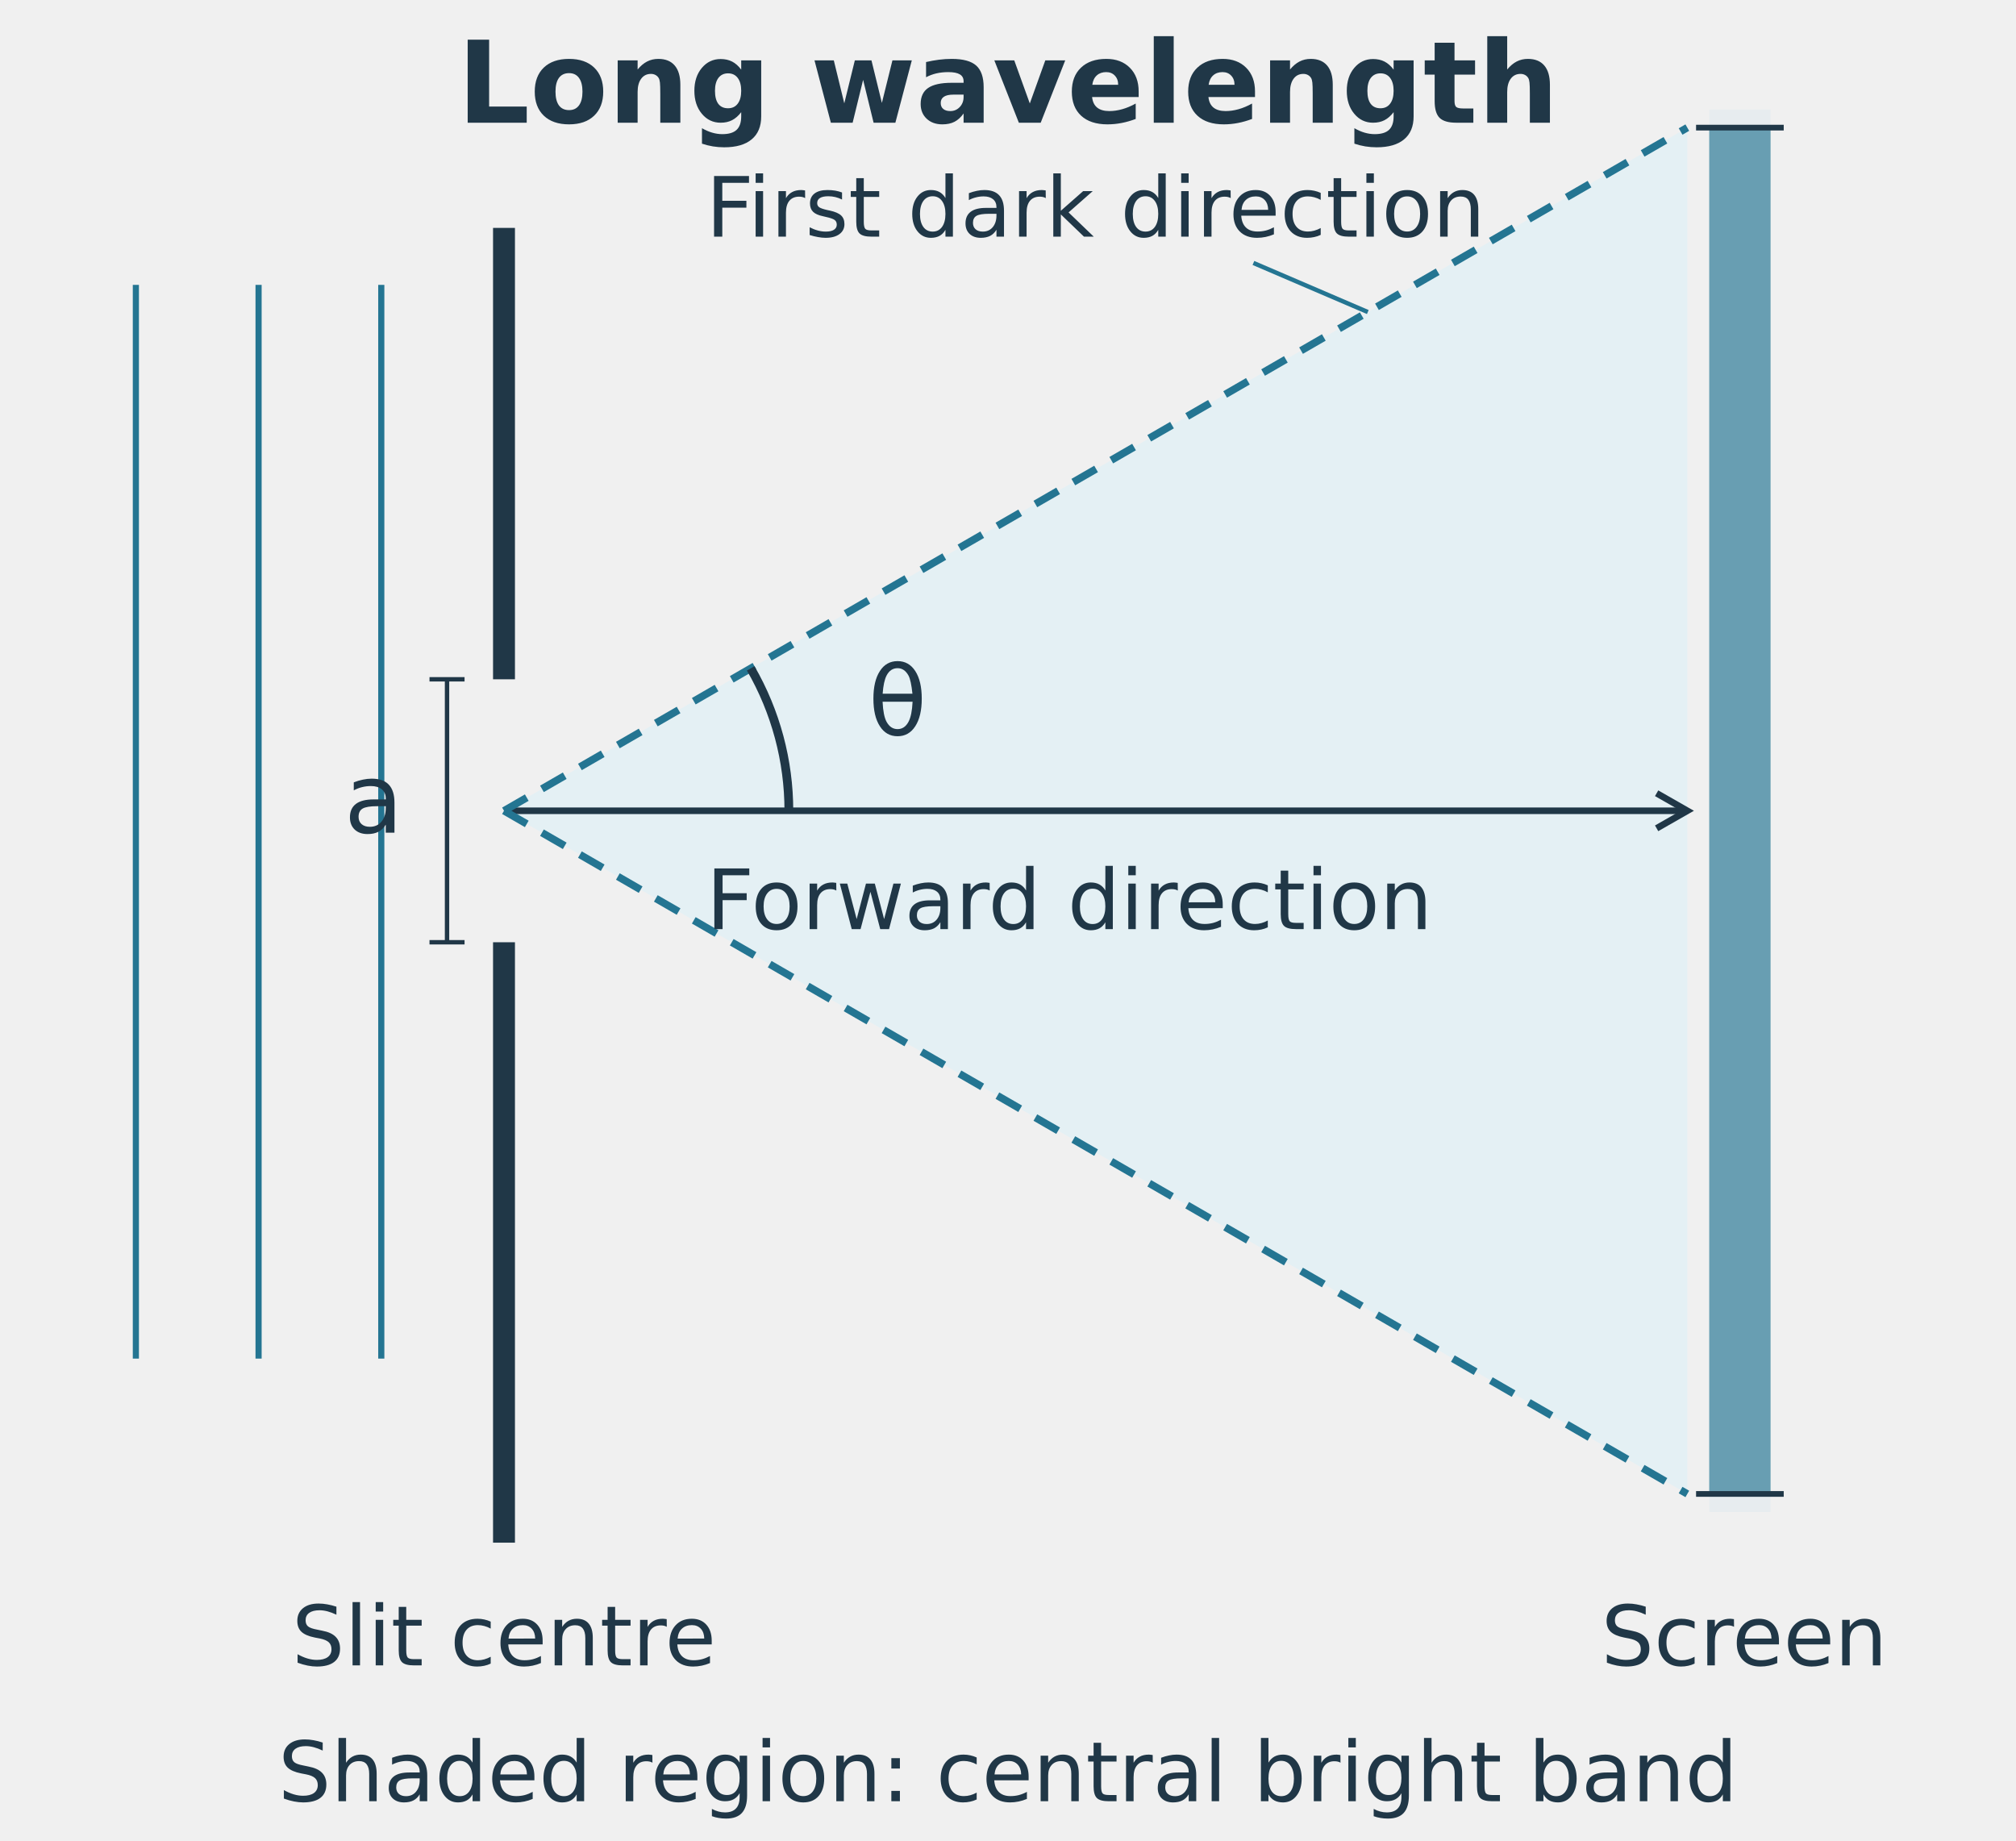
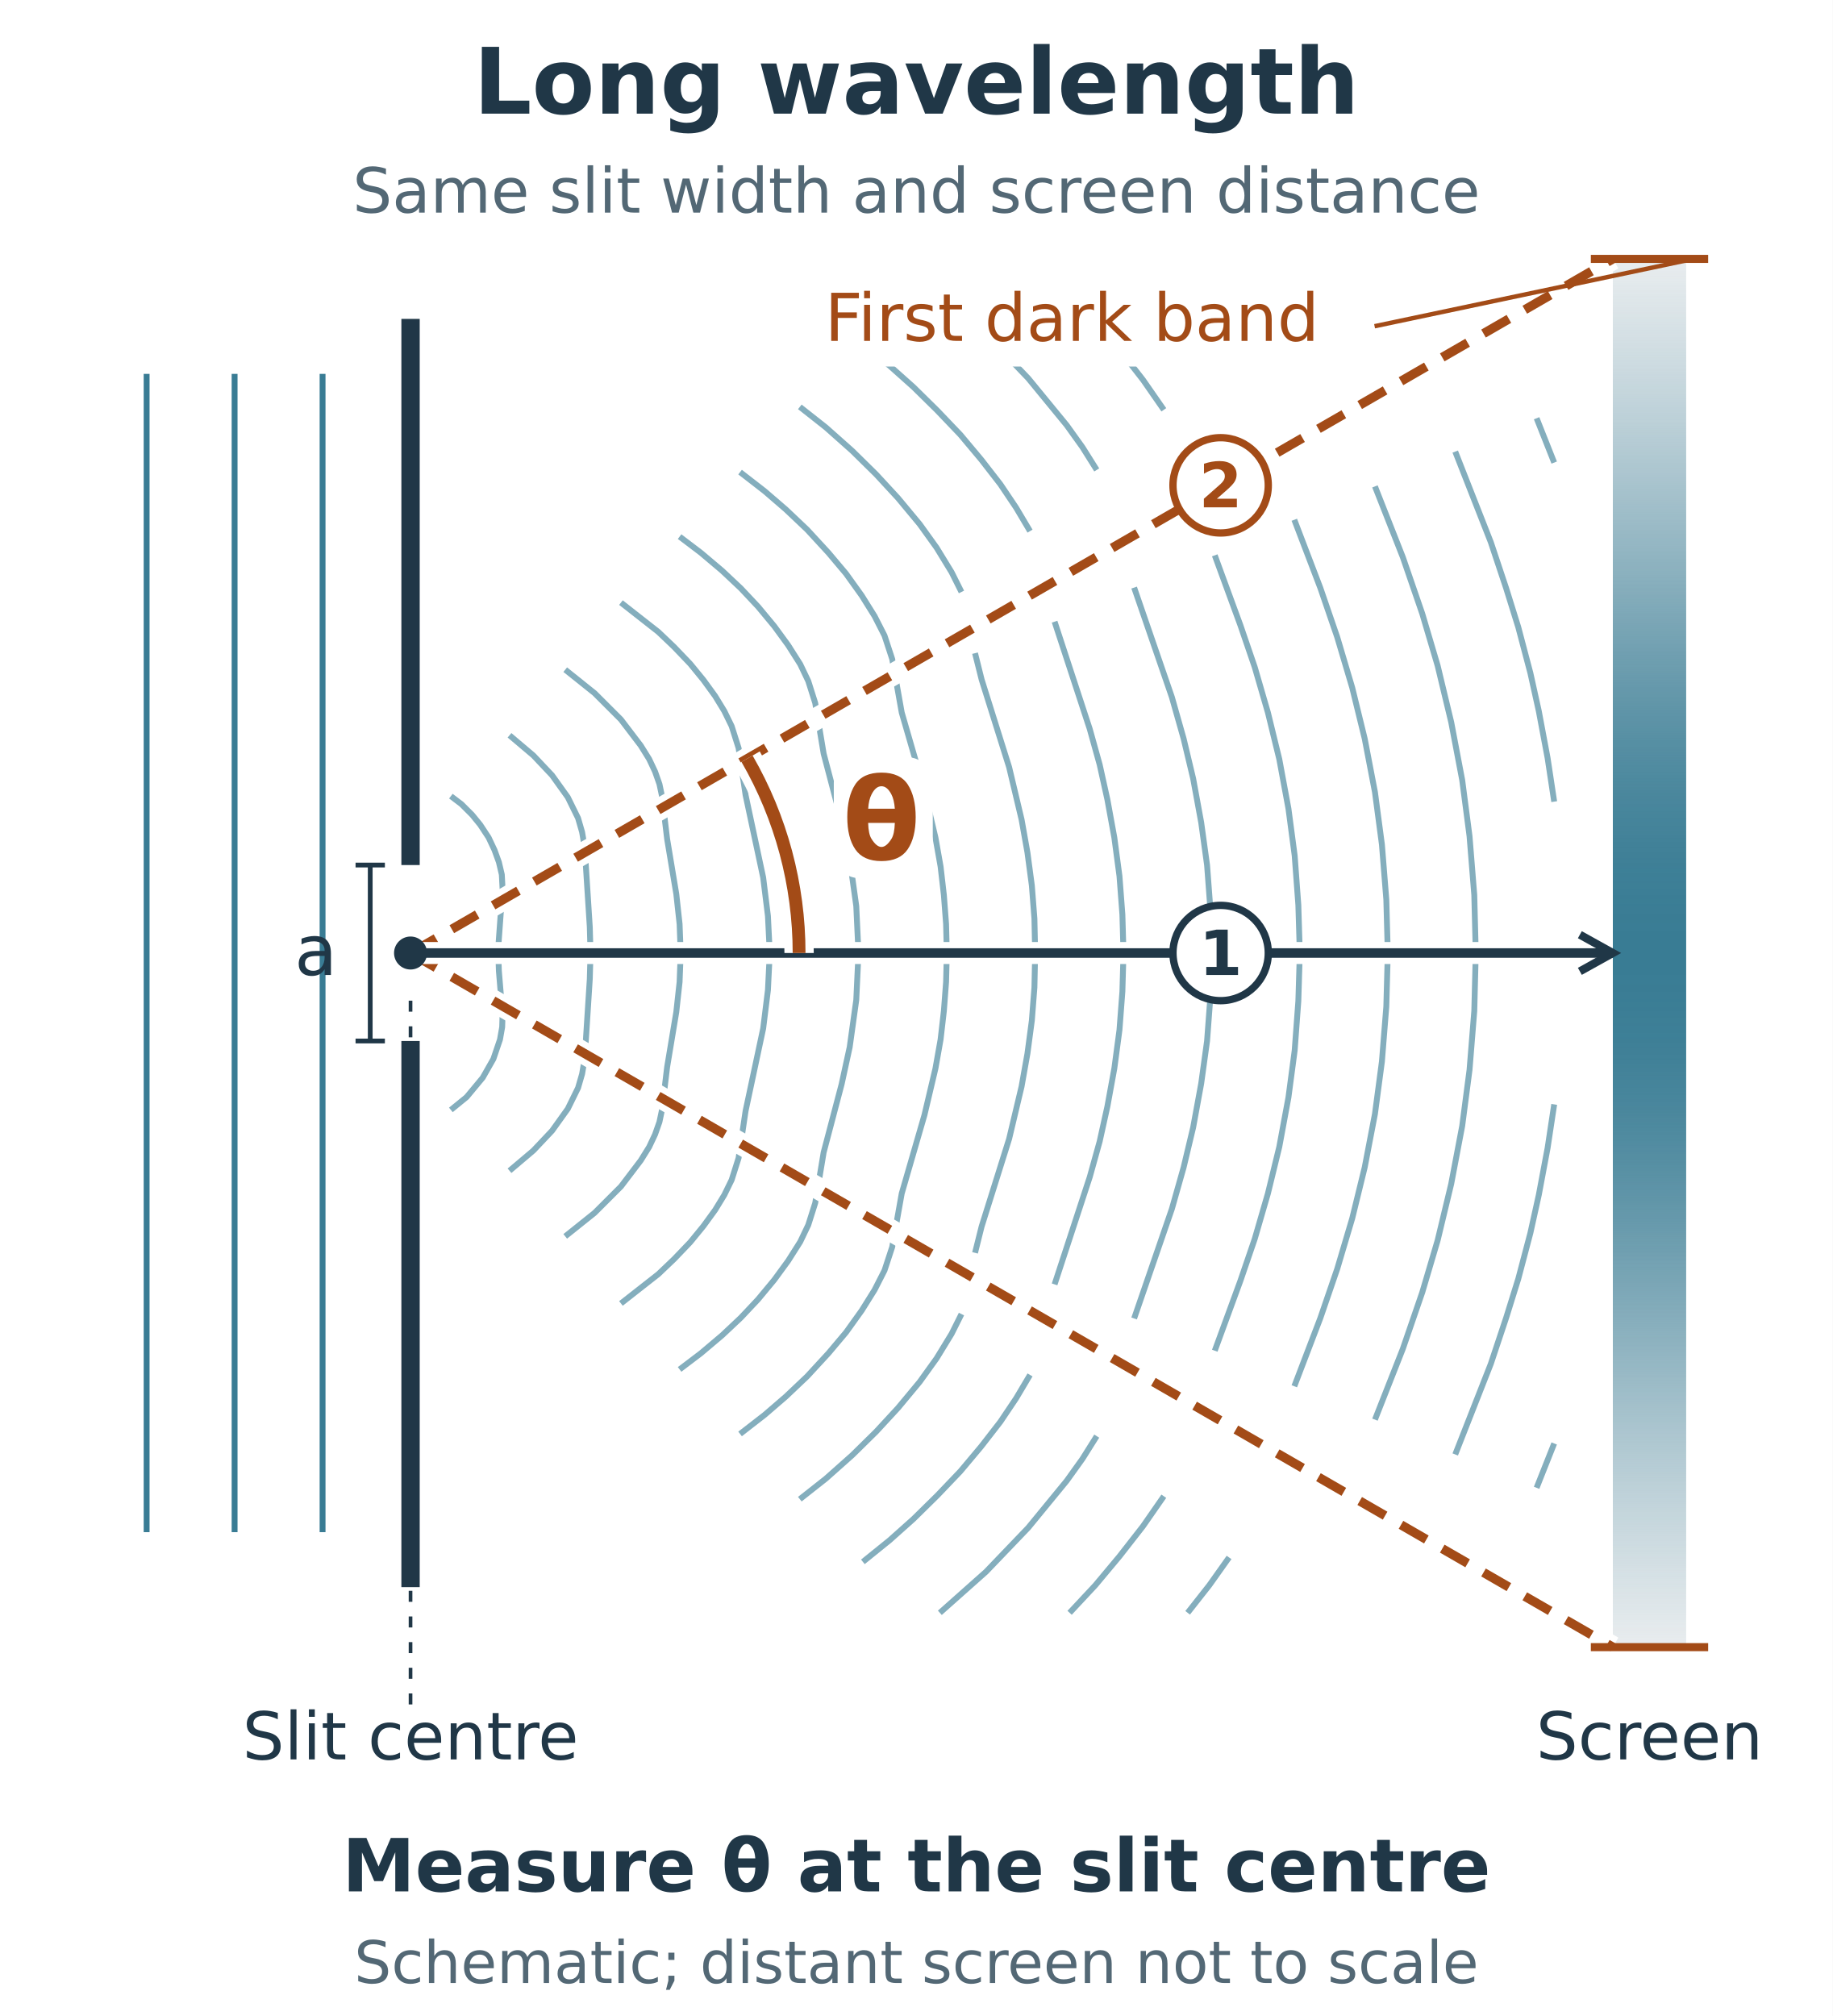
- <svg xmlns="http://www.w3.org/2000/svg" viewBox="0 0 460 420" role="img">
-   <style>text{font-family:DejaVu Sans,Arial,sans-serif;fill:#203747;font-size:22px}.small{font-size:19px}.title{font-size:26px;font-weight:600}.muted{fill:#526774}</style>
-   <text x="230" y="28" class="title" text-anchor="middle">Long wavelength</text>
-   <path d="M115,185 L385,29.12 L385,340.88 Z" fill="#e4f0f4" />
-   <line x1="87.00" y1="65.00" x2="87.00" y2="310.00" stroke="#247592" stroke-width="1.4" />
-   <line x1="59.00" y1="65.00" x2="59.00" y2="310.00" stroke="#247592" stroke-width="1.4" />
-   <line x1="31.00" y1="65.00" x2="31.00" y2="310.00" stroke="#247592" stroke-width="1.4" />
-   <line x1="115.00" y1="52.00" x2="115.00" y2="155.00" stroke="#203747" stroke-width="5" />
-   <line x1="115.00" y1="215.00" x2="115.00" y2="352.00" stroke="#203747" stroke-width="5" />
-   <line x1="102.00" y1="155.00" x2="102.00" y2="215.00" stroke="#203747" stroke-width="1" />
-   <line x1="98.00" y1="155.00" x2="106.00" y2="155.00" stroke="#203747" stroke-width="1" />
-   <line x1="98.00" y1="215.00" x2="106.00" y2="215.00" stroke="#203747" stroke-width="1" />
-   <text x="92" y="190" class="" text-anchor="end">a</text>
-   <line x1="115.00" y1="185.00" x2="385.00" y2="185.00" stroke="#203747" stroke-width="1.5" />
-   <path d="M378,181 L385,185 L378,189" fill="none" stroke="#203747" stroke-width="1.5" />
-   <line x1="115.00" y1="185.00" x2="385.00" y2="29.12" stroke="#247592" stroke-width="1.7" stroke-dasharray="6 4" />
-   <line x1="115.00" y1="185.00" x2="385.00" y2="340.88" stroke="#247592" stroke-width="1.7" stroke-dasharray="6 4" />
-   <path d="M180,185 A65,65 0 0 0 171.29,152.50" stroke="#203747" stroke-width="2" fill="none" />
-   <text x="198.07" y="167.742" class="" text-anchor="start">θ</text>
-   <text x="244" y="212" class="small" text-anchor="middle">Forward direction</text>
-   <rect x="390" y="25" width="14" height="320" fill="#e7ecef" />
-   <rect x="390" y="29.12" width="14" height="311.77" fill="#247592" opacity=".65" />
-   <line x1="387.00" y1="29.12" x2="407.00" y2="29.12" stroke="#203747" stroke-width="1.3" />
-   <line x1="387.00" y1="340.88" x2="407.00" y2="340.88" stroke="#203747" stroke-width="1.3" />
-   <text x="250" y="54" class="small" text-anchor="middle">First dark direction</text>
-   <line x1="286.00" y1="60.00" x2="312.10" y2="71.20" stroke="#247592" stroke-width="1" />
-   <text x="115" y="380" class="small" text-anchor="middle">Slit centre</text>
-   <text x="398" y="380" class="small" text-anchor="middle">Screen</text>
-   <text x="230" y="411" class="small" text-anchor="middle">Shaded region: central bright band</text>
+ <svg xmlns="http://www.w3.org/2000/svg" viewBox="0 0 500 550" role="img" aria-labelledby="title desc">
+   <style>text{font-family:DejaVu Sans,Arial,sans-serif}</style>
+   <rect width="500" height="550" fill="white" />
+   <defs>
+     <clipPath id="field">
+       <rect x="115" y="70" width="310" height="380" />
+     </clipPath>
+   </defs>
+   <text x="250.00" y="31.00" font-size="25" fill="#203747" text-anchor="middle" font-weight="bold">Long wavelength</text>
+   <text x="250.00" y="58.00" font-size="17" fill="#536875" text-anchor="middle" font-weight="normal">Same slit width and screen distance</text>
+   <path d="M88.00,102.00 L88.00,418.00" fill="none" stroke="#397c94" stroke-width="1.6" stroke-dasharray="" />
+   <path d="M64.00,102.00 L64.00,418.00" fill="none" stroke="#397c94" stroke-width="1.6" stroke-dasharray="" />
+   <path d="M40.00,102.00 L40.00,418.00" fill="none" stroke="#397c94" stroke-width="1.6" stroke-dasharray="" />
+   <g data-wavefronts="outgoing" clip-path="url(#field)" opacity=".62">
+     <path d="M335.3,424.9 L329.9,432.5 L324.0,440.0" fill="none" stroke="#397c94" stroke-width="1.6" />
+     <path d="M317.5,408.2 L311.8,416.4 L305.4,424.6 L298.8,432.5 L291.8,440.0" fill="none" stroke="#397c94" stroke-width="1.6" />
+     <path d="M424.0,393.8 L419.2,405.9" fill="none" stroke="#397c94" stroke-width="1.6" />
+     <path d="M299.2,391.8 L295.3,398.0 L291.0,404.0 L280.5,416.8 L269.0,428.8 L256.4,440.0" fill="none" stroke="#397c94" stroke-width="1.6" />
+     <path d="M281.0,375.1 L277.2,381.5 L272.9,387.9 L267.7,394.6 L262.0,401.4 L255.7,408.0 L249.2,414.4 L242.7,420.2 L235.4,426.1" fill="none" stroke="#397c94" stroke-width="1.6" />
+     <path d="M262.3,358.5 L259.6,363.9 L255.5,370.6 L250.9,377.0 L245.0,384.1 L239.0,390.6 L232.5,397.0 L225.3,403.4 L218.2,409.0" fill="none" stroke="#397c94" stroke-width="1.6" />
+     <path d="M424.0,301.3 L422.2,313.2 L419.8,326.0 L417.5,336.4 L414.2,348.9 L410.9,359.5 L406.7,372.1 L397.0,396.8" fill="none" stroke="#397c94" stroke-width="1.6" />
+     <path d="M123.0,217.2 L125.9,219.4 L128.8,222.3 L131.0,225.0 L133.3,228.5 L134.9,231.9 L136.1,235.2 L136.9,238.6 L137.1,242.4 L135.9,258.9 L136.1,264.9 L137.1,276.9 L137.0,280.2 L136.4,283.6 L134.6,288.9 L131.7,294.0 L127.3,299.3 L123.0,302.8" fill="none" stroke="#397c94" stroke-width="1.6" />
+     <path d="M139.0,200.6 L145.5,206.1 L150.6,211.5 L154.9,217.5 L157.7,223.2 L158.8,227.0 L159.5,231.1 L160.9,252.9 L161.1,260.0 L160.9,267.1 L159.5,288.9 L158.8,293.0 L157.7,296.8 L154.9,302.5 L150.6,308.5 L145.5,313.9 L139.0,319.4" fill="none" stroke="#397c94" stroke-width="1.6" />
+     <path d="M154.2,182.7 L162.2,189.1 L169.4,196.3 L174.8,203.4 L177.1,207.1 L178.7,210.5 L179.9,213.9 L180.6,217.2 L182.0,228.9 L184.5,243.9 L185.4,252.1 L185.7,260.0 L185.4,267.9 L184.5,276.1 L182.0,291.1 L180.6,302.8 L179.9,306.1 L178.7,309.5 L177.1,312.9 L174.8,316.6 L169.4,323.7 L162.2,330.9 L154.2,337.3" fill="none" stroke="#397c94" stroke-width="1.6" />
+     <path d="M266.0,178.2 L267.8,185.4 L275.3,209.3 L278.7,223.6 L280.3,232.6 L281.5,241.6 L282.2,250.6 L282.4,260.0 L282.2,269.4 L281.5,278.4 L280.3,287.4 L278.7,296.4 L275.3,310.7 L267.8,334.6 L266.0,341.8" fill="none" stroke="#397c94" stroke-width="1.6" />
+     <path d="M287.7,169.6 L297.3,198.9 L300.0,208.6 L302.1,218.1 L304.0,228.5 L305.4,239.0 L306.2,249.5 L306.5,260.0 L306.2,270.5 L305.4,281.0 L304.0,291.5 L302.1,301.9 L300.0,311.4 L297.3,321.1 L287.7,350.4" fill="none" stroke="#397c94" stroke-width="1.6" />
+     <path d="M169.4,164.4 L179.6,172.4 L183.9,176.5 L188.3,181.1 L191.9,185.5 L195.1,189.9 L197.6,194.0 L199.6,198.1 L201.5,204.1 L203.4,216.9 L208.2,239.4 L209.5,249.9 L210.0,260.0 L209.5,270.1 L208.2,280.6 L203.4,303.1 L201.5,315.9 L199.6,321.9 L197.6,326.0 L195.1,330.1 L191.9,334.5 L188.3,338.9 L183.9,343.5 L179.6,347.6 L169.4,355.6" fill="none" stroke="#397c94" stroke-width="1.6" />
+     <path d="M309.4,160.3 L319.7,190.2 L322.9,201.5 L325.5,212.4 L327.7,224.4 L329.3,236.0 L330.2,248.0 L330.5,260.0 L330.2,272.0 L329.3,284.0 L327.7,295.6 L325.5,307.6 L322.9,318.5 L319.7,329.8 L309.4,359.7" fill="none" stroke="#397c94" stroke-width="1.6" />
+     <path d="M331.4,151.5 L338.4,170.6 L342.3,182.0 L345.9,194.4 L349.0,207.1 L351.5,220.6 L353.2,233.4 L354.2,246.9 L354.6,260.0 L354.2,273.1 L353.2,286.6 L351.5,299.4 L349.0,312.9 L345.9,325.6 L342.3,338.0 L338.4,349.4 L331.4,368.5" fill="none" stroke="#397c94" stroke-width="1.6" />
+     <path d="M185.4,146.4 L191.2,150.8 L197.0,155.7 L202.1,160.5 L206.8,165.5 L211.2,170.8 L215.0,176.0 L218.3,181.2 L220.5,185.8 L222.4,191.8 L224.7,205.6 L229.6,224.2 L231.8,234.3 L233.6,247.2 L234.2,260.0 L233.6,272.8 L231.8,285.7 L229.6,295.8 L224.7,314.4 L222.4,328.2 L220.5,334.2 L218.3,338.8 L215.0,344.0 L211.2,349.2 L206.8,354.5 L202.1,359.5 L197.0,364.3 L191.2,369.2 L185.4,373.6" fill="none" stroke="#397c94" stroke-width="1.6" />
+     <path d="M353.1,141.8 L360.2,160.4 L364.8,173.8 L368.9,187.6 L372.3,201.5 L375.1,216.1 L377.0,230.4 L378.2,245.4 L378.6,260.0 L378.2,274.6 L377.0,289.6 L375.1,303.9 L372.3,318.5 L368.9,332.4 L364.8,346.2 L360.2,359.6 L353.1,378.2" fill="none" stroke="#397c94" stroke-width="1.6" />
+     <path d="M375.1,132.7 L382.7,152.0 L388.0,167.4 L392.2,181.6 L395.9,197.0 L398.9,212.8 L400.9,228.1 L402.2,244.2 L402.6,260.0 L402.2,275.8 L400.9,291.9 L398.9,307.2 L395.9,323.0 L392.2,338.4 L388.0,352.6 L382.7,368.0 L375.1,387.3" fill="none" stroke="#397c94" stroke-width="1.6" />
+     <path d="M201.9,128.8 L208.6,134.0 L214.4,139.0 L220.2,144.5 L226.0,150.8 L230.8,156.5 L235.1,162.5 L238.6,168.1 L241.3,173.4 L243.4,179.8 L246.0,194.4 L252.2,215.8 L255.2,228.5 L256.6,236.4 L257.5,244.2 L258.1,252.1 L258.3,260.0 L258.1,267.9 L257.5,275.8 L256.6,283.6 L255.2,291.5 L252.2,304.2 L246.0,325.6 L243.4,340.2 L241.3,346.6 L238.6,351.9 L235.1,357.5 L230.8,363.5 L226.0,369.2 L220.2,375.5 L214.4,381.0 L208.6,386.0 L201.9,391.2" fill="none" stroke="#397c94" stroke-width="1.6" />
+     <path d="M397.0,123.2 L406.7,147.9 L410.9,160.5 L414.2,171.1 L417.5,183.6 L419.8,194.0 L422.2,206.8 L424.0,218.7" fill="none" stroke="#397c94" stroke-width="1.6" />
+     <path d="M419.2,114.1 L424.0,126.2" fill="none" stroke="#397c94" stroke-width="1.6" />
+     <path d="M218.2,111.0 L225.3,116.6 L232.5,123.0 L239.0,129.4 L245.0,135.9 L250.9,143.0 L255.5,149.4 L259.6,156.1 L262.3,161.5" fill="none" stroke="#397c94" stroke-width="1.6" />
+     <path d="M235.4,93.9 L242.7,99.8 L249.2,105.6 L255.7,112.0 L262.0,118.6 L267.7,125.4 L272.9,132.1 L277.2,138.5 L281.0,144.9" fill="none" stroke="#397c94" stroke-width="1.6" />
+     <path d="M256.4,80.0 L269.0,91.2 L280.5,103.2 L291.0,116.0 L295.3,122.0 L299.2,128.2" fill="none" stroke="#397c94" stroke-width="1.6" />
+     <path d="M291.8,80.0 L298.8,87.5 L305.4,95.4 L311.8,103.6 L317.5,111.8" fill="none" stroke="#397c94" stroke-width="1.6" />
+     <path d="M324.0,80.0 L329.9,87.5 L335.3,95.1" fill="none" stroke="#397c94" stroke-width="1.6" />
+   </g>
+   <g data-screen-pattern="far-field">
+     <rect x="440" y="70" width="20" height="380" fill="#e9edef" />
+     <defs>
+       <linearGradient id="screen-intensity" x1="0" y1="0" x2="0" y2="1">
+         <stop offset="0" stop-color="#397c94" stop-opacity="0.004" />
+         <stop offset="0.005" stop-color="#397c94" stop-opacity="0.009" />
+         <stop offset="0.011" stop-color="#397c94" stop-opacity="0.021" />
+         <stop offset="0.016" stop-color="#397c94" stop-opacity="0.032" />
+         <stop offset="0.021" stop-color="#397c94" stop-opacity="0.043" />
+         <stop offset="0.026" stop-color="#397c94" stop-opacity="0.054" />
+         <stop offset="0.032" stop-color="#397c94" stop-opacity="0.065" />
+         <stop offset="0.037" stop-color="#397c94" stop-opacity="0.076" />
+         <stop offset="0.042" stop-color="#397c94" stop-opacity="0.087" />
+         <stop offset="0.047" stop-color="#397c94" stop-opacity="0.098" />
+         <stop offset="0.053" stop-color="#397c94" stop-opacity="0.11" />
+         <stop offset="0.058" stop-color="#397c94" stop-opacity="0.121" />
+         <stop offset="0.063" stop-color="#397c94" stop-opacity="0.132" />
+         <stop offset="0.068" stop-color="#397c94" stop-opacity="0.144" />
+         <stop offset="0.074" stop-color="#397c94" stop-opacity="0.155" />
+         <stop offset="0.079" stop-color="#397c94" stop-opacity="0.167" />
+         <stop offset="0.084" stop-color="#397c94" stop-opacity="0.179" />
+         <stop offset="0.089" stop-color="#397c94" stop-opacity="0.191" />
+         <stop offset="0.095" stop-color="#397c94" stop-opacity="0.203" />
+         <stop offset="0.1" stop-color="#397c94" stop-opacity="0.215" />
+         <stop offset="0.105" stop-color="#397c94" stop-opacity="0.228" />
+         <stop offset="0.111" stop-color="#397c94" stop-opacity="0.24" />
+         <stop offset="0.116" stop-color="#397c94" stop-opacity="0.252" />
+         <stop offset="0.121" stop-color="#397c94" stop-opacity="0.265" />
+         <stop offset="0.126" stop-color="#397c94" stop-opacity="0.278" />
+         <stop offset="0.132" stop-color="#397c94" stop-opacity="0.291" />
+         <stop offset="0.137" stop-color="#397c94" stop-opacity="0.304" />
+         <stop offset="0.142" stop-color="#397c94" stop-opacity="0.317" />
+         <stop offset="0.147" stop-color="#397c94" stop-opacity="0.33" />
+         <stop offset="0.153" stop-color="#397c94" stop-opacity="0.343" />
+         <stop offset="0.158" stop-color="#397c94" stop-opacity="0.356" />
+         <stop offset="0.163" stop-color="#397c94" stop-opacity="0.37" />
+         <stop offset="0.168" stop-color="#397c94" stop-opacity="0.383" />
+         <stop offset="0.174" stop-color="#397c94" stop-opacity="0.397" />
+         <stop offset="0.179" stop-color="#397c94" stop-opacity="0.41" />
+         <stop offset="0.184" stop-color="#397c94" stop-opacity="0.424" />
+         <stop offset="0.189" stop-color="#397c94" stop-opacity="0.438" />
+         <stop offset="0.195" stop-color="#397c94" stop-opacity="0.451" />
+         <stop offset="0.2" stop-color="#397c94" stop-opacity="0.465" />
+         <stop offset="0.205" stop-color="#397c94" stop-opacity="0.479" />
+         <stop offset="0.211" stop-color="#397c94" stop-opacity="0.493" />
+         <stop offset="0.216" stop-color="#397c94" stop-opacity="0.507" />
+         <stop offset="0.221" stop-color="#397c94" stop-opacity="0.521" />
+         <stop offset="0.226" stop-color="#397c94" stop-opacity="0.534" />
+         <stop offset="0.232" stop-color="#397c94" stop-opacity="0.548" />
+         <stop offset="0.237" stop-color="#397c94" stop-opacity="0.562" />
+         <stop offset="0.242" stop-color="#397c94" stop-opacity="0.576" />
+         <stop offset="0.247" stop-color="#397c94" stop-opacity="0.59" />
+         <stop offset="0.253" stop-color="#397c94" stop-opacity="0.603" />
+         <stop offset="0.258" stop-color="#397c94" stop-opacity="0.617" />
+         <stop offset="0.263" stop-color="#397c94" stop-opacity="0.63" />
+         <stop offset="0.268" stop-color="#397c94" stop-opacity="0.644" />
+         <stop offset="0.274" stop-color="#397c94" stop-opacity="0.657" />
+         <stop offset="0.279" stop-color="#397c94" stop-opacity="0.671" />
+         <stop offset="0.284" stop-color="#397c94" stop-opacity="0.684" />
+         <stop offset="0.289" stop-color="#397c94" stop-opacity="0.697" />
+         <stop offset="0.295" stop-color="#397c94" stop-opacity="0.71" />
+         <stop offset="0.3" stop-color="#397c94" stop-opacity="0.723" />
+         <stop offset="0.305" stop-color="#397c94" stop-opacity="0.735" />
+         <stop offset="0.311" stop-color="#397c94" stop-opacity="0.748" />
+         <stop offset="0.316" stop-color="#397c94" stop-opacity="0.76" />
+         <stop offset="0.321" stop-color="#397c94" stop-opacity="0.772" />
+         <stop offset="0.326" stop-color="#397c94" stop-opacity="0.784" />
+         <stop offset="0.332" stop-color="#397c94" stop-opacity="0.795" />
+         <stop offset="0.337" stop-color="#397c94" stop-opacity="0.807" />
+         <stop offset="0.342" stop-color="#397c94" stop-opacity="0.818" />
+         <stop offset="0.347" stop-color="#397c94" stop-opacity="0.829" />
+         <stop offset="0.353" stop-color="#397c94" stop-opacity="0.84" />
+         <stop offset="0.358" stop-color="#397c94" stop-opacity="0.85" />
+         <stop offset="0.363" stop-color="#397c94" stop-opacity="0.861" />
+         <stop offset="0.368" stop-color="#397c94" stop-opacity="0.87" />
+         <stop offset="0.374" stop-color="#397c94" stop-opacity="0.88" />
+         <stop offset="0.379" stop-color="#397c94" stop-opacity="0.889" />
+         <stop offset="0.384" stop-color="#397c94" stop-opacity="0.898" />
+         <stop offset="0.389" stop-color="#397c94" stop-opacity="0.907" />
+         <stop offset="0.395" stop-color="#397c94" stop-opacity="0.915" />
+         <stop offset="0.4" stop-color="#397c94" stop-opacity="0.923" />
+         <stop offset="0.405" stop-color="#397c94" stop-opacity="0.931" />
+         <stop offset="0.411" stop-color="#397c94" stop-opacity="0.938" />
+         <stop offset="0.416" stop-color="#397c94" stop-opacity="0.945" />
+         <stop offset="0.421" stop-color="#397c94" stop-opacity="0.952" />
+         <stop offset="0.426" stop-color="#397c94" stop-opacity="0.958" />
+         <stop offset="0.432" stop-color="#397c94" stop-opacity="0.963" />
+         <stop offset="0.437" stop-color="#397c94" stop-opacity="0.969" />
+         <stop offset="0.442" stop-color="#397c94" stop-opacity="0.974" />
+         <stop offset="0.447" stop-color="#397c94" stop-opacity="0.978" />
+         <stop offset="0.453" stop-color="#397c94" stop-opacity="0.982" />
+         <stop offset="0.458" stop-color="#397c94" stop-opacity="0.986" />
+         <stop offset="0.463" stop-color="#397c94" stop-opacity="0.989" />
+         <stop offset="0.468" stop-color="#397c94" stop-opacity="0.992" />
+         <stop offset="0.474" stop-color="#397c94" stop-opacity="0.995" />
+         <stop offset="0.479" stop-color="#397c94" stop-opacity="0.997" />
+         <stop offset="0.484" stop-color="#397c94" stop-opacity="0.998" />
+         <stop offset="0.489" stop-color="#397c94" stop-opacity="0.999" />
+         <stop offset="0.495" stop-color="#397c94" stop-opacity="1" />
+         <stop offset="0.5" stop-color="#397c94" stop-opacity="1" />
+         <stop offset="0.505" stop-color="#397c94" stop-opacity="1" />
+         <stop offset="0.511" stop-color="#397c94" stop-opacity="0.999" />
+         <stop offset="0.516" stop-color="#397c94" stop-opacity="0.998" />
+         <stop offset="0.521" stop-color="#397c94" stop-opacity="0.997" />
+         <stop offset="0.526" stop-color="#397c94" stop-opacity="0.995" />
+         <stop offset="0.532" stop-color="#397c94" stop-opacity="0.992" />
+         <stop offset="0.537" stop-color="#397c94" stop-opacity="0.989" />
+         <stop offset="0.542" stop-color="#397c94" stop-opacity="0.986" />
+         <stop offset="0.547" stop-color="#397c94" stop-opacity="0.982" />
+         <stop offset="0.553" stop-color="#397c94" stop-opacity="0.978" />
+         <stop offset="0.558" stop-color="#397c94" stop-opacity="0.974" />
+         <stop offset="0.563" stop-color="#397c94" stop-opacity="0.969" />
+         <stop offset="0.568" stop-color="#397c94" stop-opacity="0.963" />
+         <stop offset="0.574" stop-color="#397c94" stop-opacity="0.958" />
+         <stop offset="0.579" stop-color="#397c94" stop-opacity="0.952" />
+         <stop offset="0.584" stop-color="#397c94" stop-opacity="0.945" />
+         <stop offset="0.589" stop-color="#397c94" stop-opacity="0.938" />
+         <stop offset="0.595" stop-color="#397c94" stop-opacity="0.931" />
+         <stop offset="0.6" stop-color="#397c94" stop-opacity="0.923" />
+         <stop offset="0.605" stop-color="#397c94" stop-opacity="0.915" />
+         <stop offset="0.611" stop-color="#397c94" stop-opacity="0.907" />
+         <stop offset="0.616" stop-color="#397c94" stop-opacity="0.898" />
+         <stop offset="0.621" stop-color="#397c94" stop-opacity="0.889" />
+         <stop offset="0.626" stop-color="#397c94" stop-opacity="0.88" />
+         <stop offset="0.632" stop-color="#397c94" stop-opacity="0.87" />
+         <stop offset="0.637" stop-color="#397c94" stop-opacity="0.861" />
+         <stop offset="0.642" stop-color="#397c94" stop-opacity="0.85" />
+         <stop offset="0.647" stop-color="#397c94" stop-opacity="0.84" />
+         <stop offset="0.653" stop-color="#397c94" stop-opacity="0.829" />
+         <stop offset="0.658" stop-color="#397c94" stop-opacity="0.818" />
+         <stop offset="0.663" stop-color="#397c94" stop-opacity="0.807" />
+         <stop offset="0.668" stop-color="#397c94" stop-opacity="0.795" />
+         <stop offset="0.674" stop-color="#397c94" stop-opacity="0.784" />
+         <stop offset="0.679" stop-color="#397c94" stop-opacity="0.772" />
+         <stop offset="0.684" stop-color="#397c94" stop-opacity="0.76" />
+         <stop offset="0.689" stop-color="#397c94" stop-opacity="0.748" />
+         <stop offset="0.695" stop-color="#397c94" stop-opacity="0.735" />
+         <stop offset="0.7" stop-color="#397c94" stop-opacity="0.723" />
+         <stop offset="0.705" stop-color="#397c94" stop-opacity="0.71" />
+         <stop offset="0.711" stop-color="#397c94" stop-opacity="0.697" />
+         <stop offset="0.716" stop-color="#397c94" stop-opacity="0.684" />
+         <stop offset="0.721" stop-color="#397c94" stop-opacity="0.671" />
+         <stop offset="0.726" stop-color="#397c94" stop-opacity="0.657" />
+         <stop offset="0.732" stop-color="#397c94" stop-opacity="0.644" />
+         <stop offset="0.737" stop-color="#397c94" stop-opacity="0.63" />
+         <stop offset="0.742" stop-color="#397c94" stop-opacity="0.617" />
+         <stop offset="0.747" stop-color="#397c94" stop-opacity="0.603" />
+         <stop offset="0.753" stop-color="#397c94" stop-opacity="0.59" />
+         <stop offset="0.758" stop-color="#397c94" stop-opacity="0.576" />
+         <stop offset="0.763" stop-color="#397c94" stop-opacity="0.562" />
+         <stop offset="0.768" stop-color="#397c94" stop-opacity="0.548" />
+         <stop offset="0.774" stop-color="#397c94" stop-opacity="0.534" />
+         <stop offset="0.779" stop-color="#397c94" stop-opacity="0.521" />
+         <stop offset="0.784" stop-color="#397c94" stop-opacity="0.507" />
+         <stop offset="0.789" stop-color="#397c94" stop-opacity="0.493" />
+         <stop offset="0.795" stop-color="#397c94" stop-opacity="0.479" />
+         <stop offset="0.8" stop-color="#397c94" stop-opacity="0.465" />
+         <stop offset="0.805" stop-color="#397c94" stop-opacity="0.451" />
+         <stop offset="0.811" stop-color="#397c94" stop-opacity="0.438" />
+         <stop offset="0.816" stop-color="#397c94" stop-opacity="0.424" />
+         <stop offset="0.821" stop-color="#397c94" stop-opacity="0.41" />
+         <stop offset="0.826" stop-color="#397c94" stop-opacity="0.397" />
+         <stop offset="0.832" stop-color="#397c94" stop-opacity="0.383" />
+         <stop offset="0.837" stop-color="#397c94" stop-opacity="0.37" />
+         <stop offset="0.842" stop-color="#397c94" stop-opacity="0.356" />
+         <stop offset="0.847" stop-color="#397c94" stop-opacity="0.343" />
+         <stop offset="0.853" stop-color="#397c94" stop-opacity="0.33" />
+         <stop offset="0.858" stop-color="#397c94" stop-opacity="0.317" />
+         <stop offset="0.863" stop-color="#397c94" stop-opacity="0.304" />
+         <stop offset="0.868" stop-color="#397c94" stop-opacity="0.291" />
+         <stop offset="0.874" stop-color="#397c94" stop-opacity="0.278" />
+         <stop offset="0.879" stop-color="#397c94" stop-opacity="0.265" />
+         <stop offset="0.884" stop-color="#397c94" stop-opacity="0.252" />
+         <stop offset="0.889" stop-color="#397c94" stop-opacity="0.24" />
+         <stop offset="0.895" stop-color="#397c94" stop-opacity="0.228" />
+         <stop offset="0.9" stop-color="#397c94" stop-opacity="0.215" />
+         <stop offset="0.905" stop-color="#397c94" stop-opacity="0.203" />
+         <stop offset="0.911" stop-color="#397c94" stop-opacity="0.191" />
+         <stop offset="0.916" stop-color="#397c94" stop-opacity="0.179" />
+         <stop offset="0.921" stop-color="#397c94" stop-opacity="0.167" />
+         <stop offset="0.926" stop-color="#397c94" stop-opacity="0.155" />
+         <stop offset="0.932" stop-color="#397c94" stop-opacity="0.144" />
+         <stop offset="0.937" stop-color="#397c94" stop-opacity="0.132" />
+         <stop offset="0.942" stop-color="#397c94" stop-opacity="0.121" />
+         <stop offset="0.947" stop-color="#397c94" stop-opacity="0.11" />
+         <stop offset="0.953" stop-color="#397c94" stop-opacity="0.098" />
+         <stop offset="0.958" stop-color="#397c94" stop-opacity="0.087" />
+         <stop offset="0.963" stop-color="#397c94" stop-opacity="0.076" />
+         <stop offset="0.968" stop-color="#397c94" stop-opacity="0.065" />
+         <stop offset="0.974" stop-color="#397c94" stop-opacity="0.054" />
+         <stop offset="0.979" stop-color="#397c94" stop-opacity="0.043" />
+         <stop offset="0.984" stop-color="#397c94" stop-opacity="0.032" />
+         <stop offset="0.989" stop-color="#397c94" stop-opacity="0.021" />
+         <stop offset="0.995" stop-color="#397c94" stop-opacity="0.009" />
+         <stop offset="1" stop-color="#397c94" stop-opacity="0.004" />
+       </linearGradient>
+     </defs>
+     <rect x="440" y="70" width="20" height="380" fill="url(#screen-intensity)" />
+   </g>
+   <path d="M112.00,87.00 L112.00,236.00" fill="none" stroke="#203747" stroke-width="5" stroke-dasharray="" />
+   <path d="M112.00,284.00 L112.00,433.00" fill="none" stroke="#203747" stroke-width="5" stroke-dasharray="" />
+   <path d="M101.00,236.00 L101.00,284.00" fill="none" stroke="#203747" stroke-width="1.3" stroke-dasharray="" />
+   <path d="M97.00,236.00 L105.00,236.00" fill="none" stroke="#203747" stroke-width="1.3" stroke-dasharray="" />
+   <path d="M97.00,284.00 L105.00,284.00" fill="none" stroke="#203747" stroke-width="1.3" stroke-dasharray="" />
+   <text x="92.00" y="266.00" font-size="19" fill="#203747" text-anchor="end" font-weight="normal">a</text>
+   <path d="M112.00,260.00 L440.00,70.63" fill="none" stroke="white" stroke-width="6" stroke-dasharray="" />
+   <path d="M112.00,260.00 L440.00,70.63" fill="none" stroke="#a34b17" stroke-width="2.5" stroke-dasharray="8 5" />
+   <path d="M112.00,260.00 L440.00,449.37" fill="none" stroke="white" stroke-width="6" stroke-dasharray="" />
+   <path d="M112.00,260.00 L440.00,449.37" fill="none" stroke="#a34b17" stroke-width="2.5" stroke-dasharray="8 5" />
+   <path d="M112.00,260.00 L440.00,260.00" fill="none" stroke="white" stroke-width="6" stroke-dasharray="" />
+   <path d="M112.00,260.00 L440.00,260.00" fill="none" stroke="#203747" stroke-width="2.6" stroke-dasharray="" />
+   <path d="M431,255 L440,260 L431,265" fill="none" stroke="#203747" stroke-width="2.2" />
+   <path d="M218,260 A106,106 0 0 0 203.80,207.00" fill="none" stroke="white" stroke-width="8" />
+   <path data-angle="theta" d="M218,260 A106,106 0 0 0 203.80,207.00" fill="none" stroke="#a34b17" stroke-width="3.5" />
+   <rect x="227.47" y="206.58" width="27" height="33" rx="7" fill="white" />
+   <text x="240.47" y="234.58" font-size="31" fill="#a34b17" text-anchor="middle" font-weight="bold">θ</text>
+   <circle cx="112" cy="260" r="4.5" fill="#203747" />
+   <circle cx="333" cy="260" r="13" fill="white" stroke="#203747" stroke-width="2" />
+   <text x="333.00" y="266.00" font-size="17" fill="#203747" text-anchor="middle" font-weight="bold">1</text>
+   <circle cx="333" cy="132.406" r="13" fill="white" stroke="#a34b17" stroke-width="2" />
+   <text x="333.00" y="138.41" font-size="17" fill="#a34b17" text-anchor="middle" font-weight="bold">2</text>
+   <path d="M434.00,70.63 L466.00,70.63" fill="none" stroke="#a34b17" stroke-width="2.2" stroke-dasharray="" />
+   <path d="M434.00,449.37 L466.00,449.37" fill="none" stroke="#a34b17" stroke-width="2.2" stroke-dasharray="" />
+   <rect x="219" y="73" width="156" height="27" rx="4" fill="white" />
+   <text x="225.00" y="93.00" font-size="18" fill="#a34b17" text-anchor="start" font-weight="normal">First dark band</text>
+   <path d="M375.00,89.00 L462.00,70.63" fill="none" stroke="#a34b17" stroke-width="1.2" stroke-dasharray="" />
+   <text x="450.00" y="480.00" font-size="18" fill="#203747" text-anchor="middle" font-weight="normal">Screen</text>
+   <text x="112.00" y="480.00" font-size="18" fill="#203747" text-anchor="middle" font-weight="normal">Slit centre</text>
+   <path d="M112.00,465.00 L112.00,269.00" fill="none" stroke="#203747" stroke-width="1" stroke-dasharray="3 4" />
+   <text x="250.00" y="516.00" font-size="20" fill="#203747" text-anchor="middle" font-weight="bold">Measure θ at the slit centre</text>
+   <text x="250.00" y="541.00" font-size="16" fill="#536875" text-anchor="middle" font-weight="normal">Schematic; distant screen not to scale</text>
</svg>
